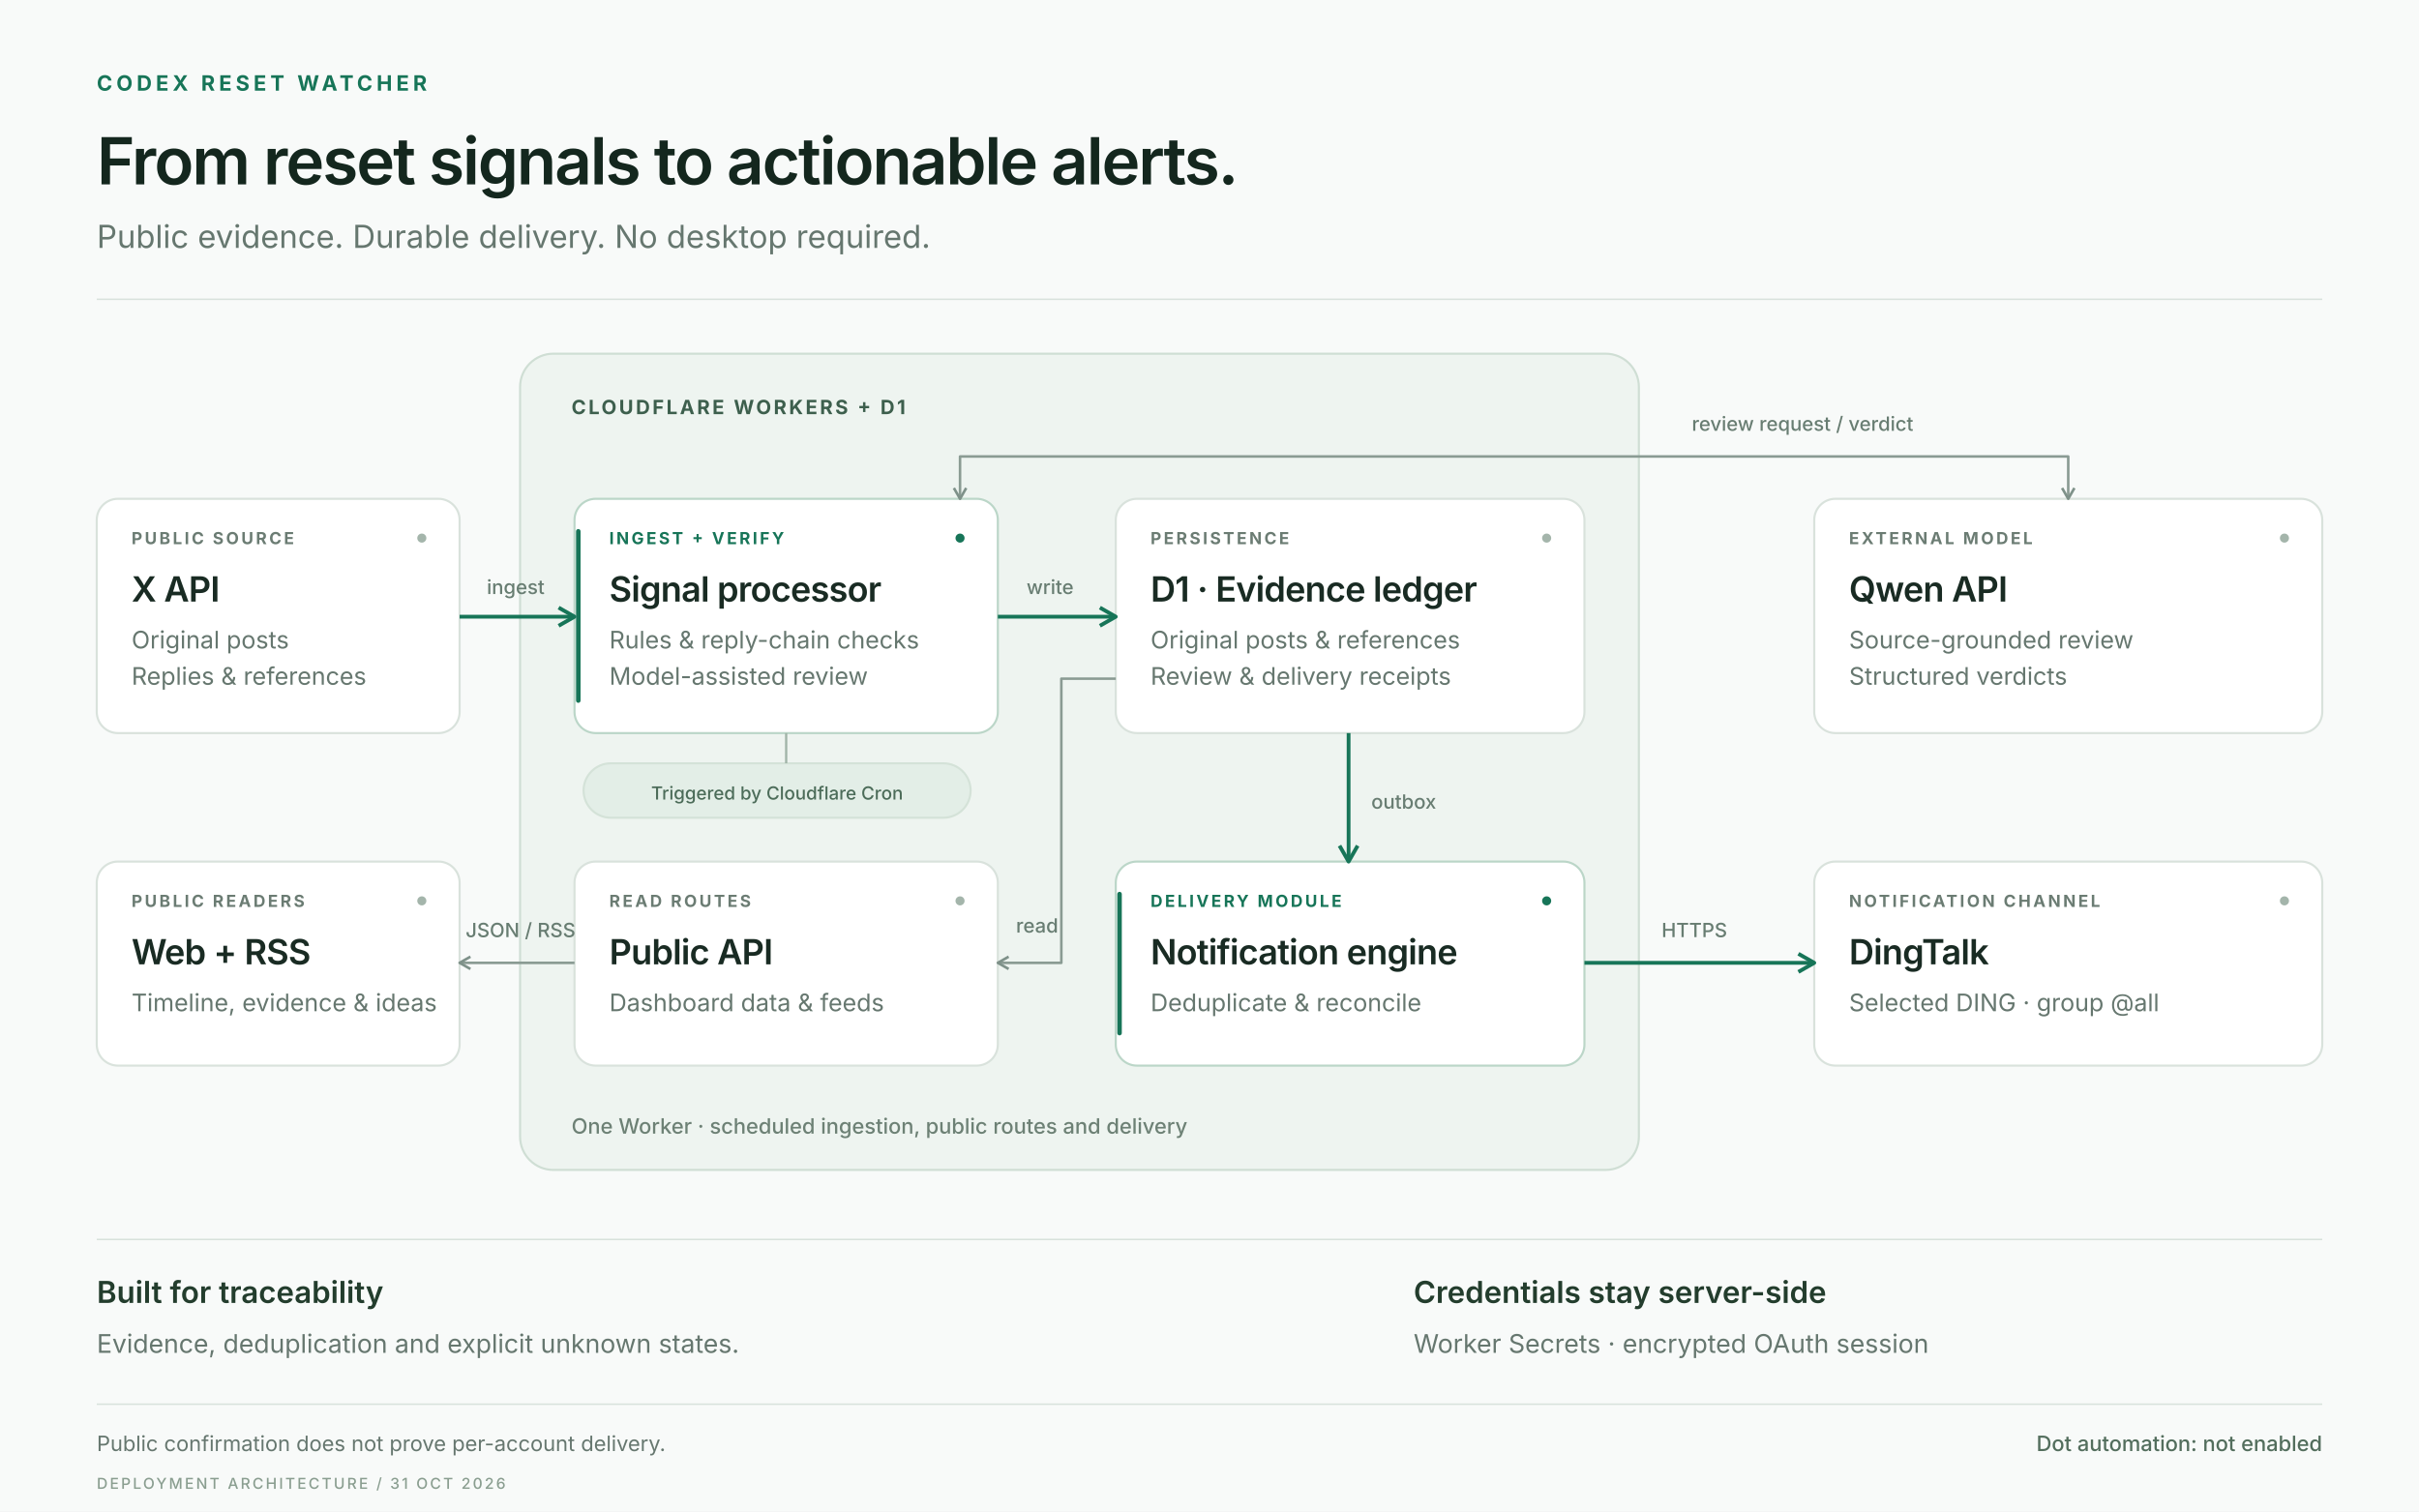
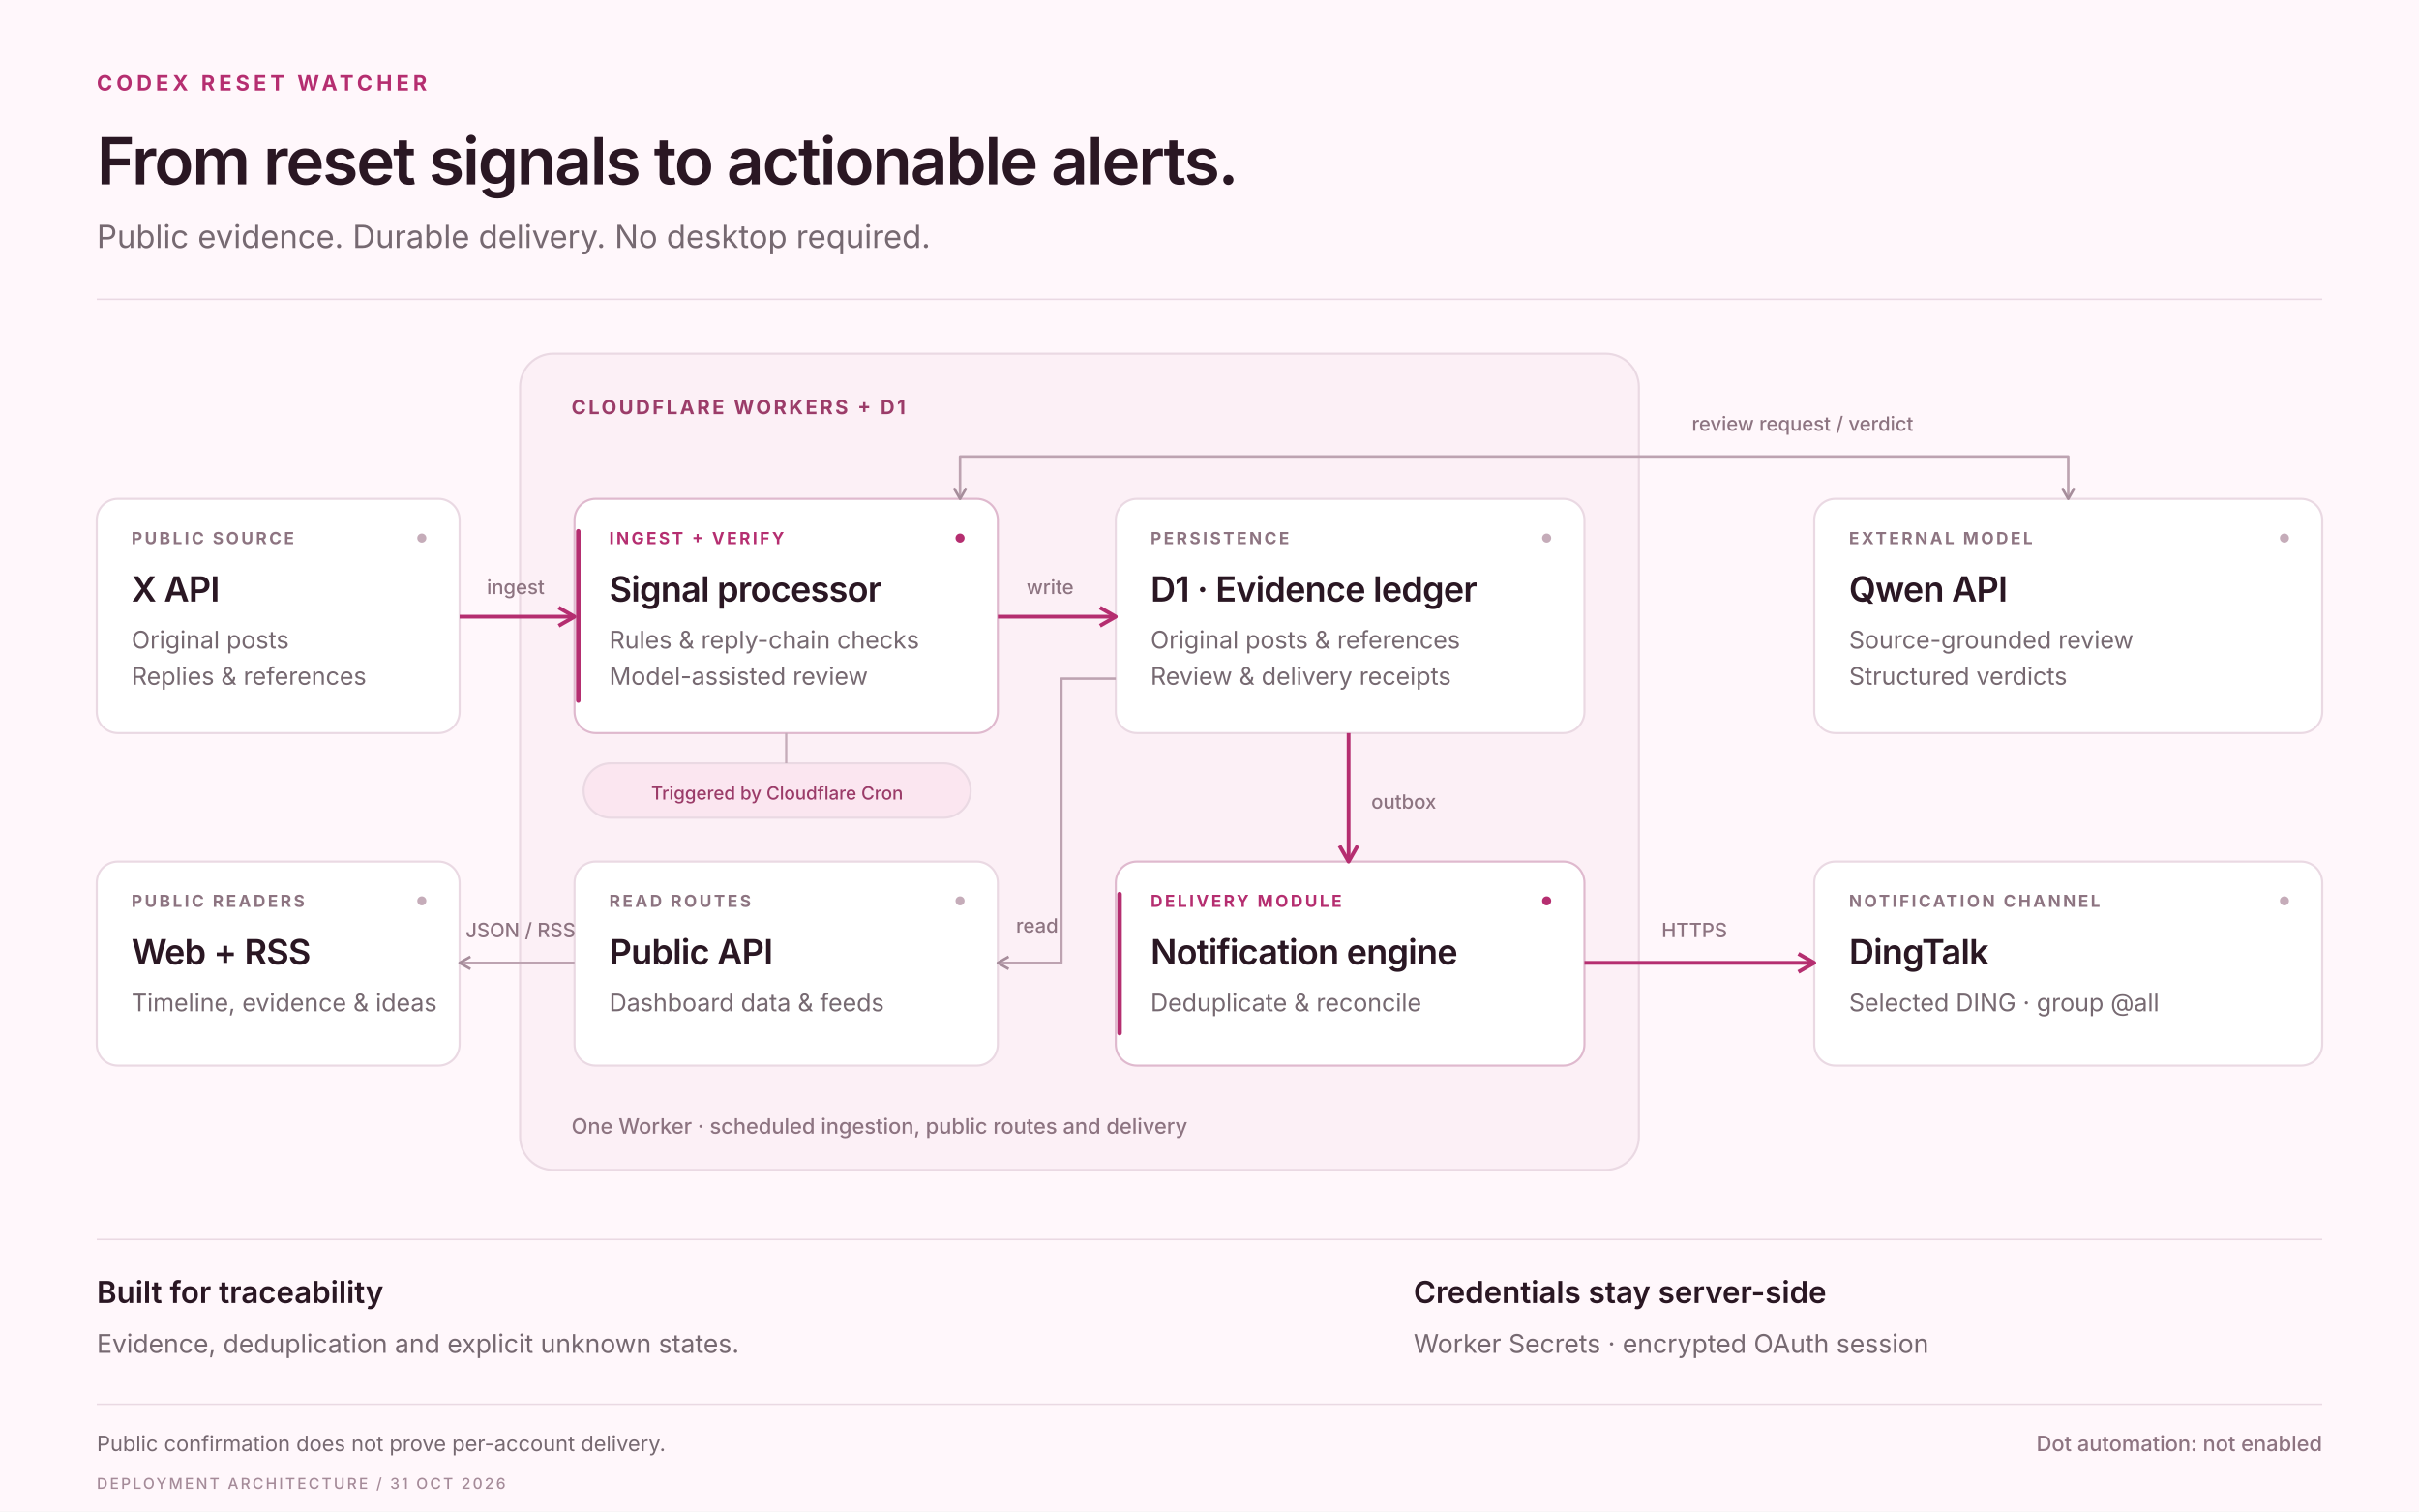
<svg xmlns="http://www.w3.org/2000/svg" width="1600" height="1000" viewBox="0 0 1600 1000" role="img" aria-labelledby="title desc">
  <defs>
    <marker id="arrow" viewBox="0 0 10 10" refX="8" refY="5" markerWidth="6" markerHeight="6" orient="auto-start-reverse">
-       <path d="M1 1L8 5L1 9" fill="none" stroke="#7e9189" stroke-width="1.7" stroke-linejoin="round" />
+       <path d="M1 1L8 5L1 9" fill="none" stroke="#a68d9b" stroke-width="1.7" stroke-linejoin="round" />
    </marker>
    <marker id="green" viewBox="0 0 10 10" refX="8" refY="5" markerWidth="6" markerHeight="6" orient="auto">
-       <path d="M1 1L8 5L1 9" fill="none" stroke="#177558" stroke-width="1.7" stroke-linejoin="round" />
+       <path d="M1 1L8 5L1 9" fill="none" stroke="#b52e70" stroke-width="1.7" stroke-linejoin="round" />
    </marker>
  </defs>
-   <rect width="1600" height="1000" fill="#f8faf9" />
+   <rect width="1600" height="1000" fill="#fff7fb" />
  <g font-family="Inter,-apple-system,BlinkMacSystemFont,Segoe UI,Arial,sans-serif">
-     <text x="64" y="60" font-size="14" fill="#177558" font-weight="650" letter-spacing="2.6">CODEX RESET WATCHER</text>
-     <text x="64" y="122" font-size="43" fill="#14271e" font-weight="620" letter-spacing="-1.2">From reset signals to actionable alerts.</text>
-     <text x="64" y="164" font-size="21" fill="#66776f" font-weight="400">Public evidence. Durable delivery. No desktop required.</text>
-     <line x1="64" y1="198" x2="1536" y2="198" stroke="#d8e2dc" />
-     <rect x="344" y="234" width="740" height="540" rx="22" fill="#eef4f0" stroke="#cfded4" stroke-width="1.4" />
-     <text x="378" y="274" font-size="13" fill="#3d5f4d" font-weight="650" letter-spacing="1.6">CLOUDFLARE WORKERS + D1</text>
-     <text x="378" y="750" font-size="14" fill="#6d8175" font-weight="450">One Worker · scheduled ingestion, public routes and delivery</text>
-     <rect x="64" y="330" width="240" height="155" rx="14" fill="#fff" stroke="#d9e2dc" stroke-width="1.4" />
-     <text x="87" y="360" font-size="11" fill="#6b7c73" font-weight="650" letter-spacing="1.6">PUBLIC SOURCE</text>
-     <text x="87" y="398" font-size="23" fill="#192b23" font-weight="600" letter-spacing="-.45">X API</text>
-     <text x="87" y="429" font-size="16" fill="#66776f" font-weight="400">Original posts</text>
-     <text x="87" y="453" font-size="16" fill="#66776f" font-weight="400">Replies &amp; references</text>
-     <circle cx="279" cy="356" r="3" fill="#a4b5ab" />
-     <rect x="380" y="330" width="280" height="155" rx="14" fill="#fff" stroke="#bbd6c8" stroke-width="1.4" />
-     <rect x="381" y="350" width="3" height="115" rx="1.5" fill="#177558" />
-     <text x="403" y="360" font-size="11" fill="#177558" font-weight="650" letter-spacing="1.6">INGEST + VERIFY</text>
-     <text x="403" y="398" font-size="23" fill="#192b23" font-weight="600" letter-spacing="-.45">Signal processor</text>
-     <text x="403" y="429" font-size="16" fill="#66776f" font-weight="400">Rules &amp; reply-chain checks</text>
-     <text x="403" y="453" font-size="16" fill="#66776f" font-weight="400">Model-assisted review</text>
-     <circle cx="635" cy="356" r="3" fill="#177558" />
-     <rect x="738" y="330" width="310" height="155" rx="14" fill="#fff" stroke="#d9e2dc" stroke-width="1.4" />
-     <text x="761" y="360" font-size="11" fill="#6b7c73" font-weight="650" letter-spacing="1.6">PERSISTENCE</text>
-     <text x="761" y="398" font-size="23" fill="#192b23" font-weight="600" letter-spacing="-.45">D1 · Evidence ledger</text>
-     <text x="761" y="429" font-size="16" fill="#66776f" font-weight="400">Original posts &amp; references</text>
-     <text x="761" y="453" font-size="16" fill="#66776f" font-weight="400">Review &amp; delivery receipts</text>
-     <circle cx="1023" cy="356" r="3" fill="#a4b5ab" />
-     <rect x="1200" y="330" width="336" height="155" rx="14" fill="#fff" stroke="#d9e2dc" stroke-width="1.4" />
-     <text x="1223" y="360" font-size="11" fill="#6b7c73" font-weight="650" letter-spacing="1.6">EXTERNAL MODEL</text>
-     <text x="1223" y="398" font-size="23" fill="#192b23" font-weight="600" letter-spacing="-.45">Qwen API</text>
-     <text x="1223" y="429" font-size="16" fill="#66776f" font-weight="400">Source-grounded review</text>
-     <text x="1223" y="453" font-size="16" fill="#66776f" font-weight="400">Structured verdicts</text>
-     <circle cx="1511" cy="356" r="3" fill="#a4b5ab" />
-     <rect x="64" y="570" width="240" height="135" rx="14" fill="#fff" stroke="#d9e2dc" stroke-width="1.4" />
-     <text x="87" y="600" font-size="11" fill="#6b7c73" font-weight="650" letter-spacing="1.6">PUBLIC READERS</text>
-     <text x="87" y="638" font-size="23" fill="#192b23" font-weight="600" letter-spacing="-.45">Web + RSS</text>
-     <text x="87" y="669" font-size="16" fill="#66776f" font-weight="400">Timeline, evidence &amp; ideas</text>
-     <circle cx="279" cy="596" r="3" fill="#a4b5ab" />
-     <rect x="380" y="570" width="280" height="135" rx="14" fill="#fff" stroke="#d9e2dc" stroke-width="1.4" />
-     <text x="403" y="600" font-size="11" fill="#6b7c73" font-weight="650" letter-spacing="1.6">READ ROUTES</text>
-     <text x="403" y="638" font-size="23" fill="#192b23" font-weight="600" letter-spacing="-.45">Public API</text>
-     <text x="403" y="669" font-size="16" fill="#66776f" font-weight="400">Dashboard data &amp; feeds</text>
-     <circle cx="635" cy="596" r="3" fill="#a4b5ab" />
-     <rect x="738" y="570" width="310" height="135" rx="14" fill="#fff" stroke="#bbd6c8" stroke-width="1.4" />
-     <rect x="739" y="590" width="3" height="95" rx="1.5" fill="#177558" />
-     <text x="761" y="600" font-size="11" fill="#177558" font-weight="650" letter-spacing="1.6">DELIVERY MODULE</text>
-     <text x="761" y="638" font-size="23" fill="#192b23" font-weight="600" letter-spacing="-.45">Notification engine</text>
-     <text x="761" y="669" font-size="16" fill="#66776f" font-weight="400">Deduplicate &amp; reconcile</text>
-     <circle cx="1023" cy="596" r="3" fill="#177558" />
-     <rect x="1200" y="570" width="336" height="135" rx="14" fill="#fff" stroke="#d9e2dc" stroke-width="1.4" />
-     <text x="1223" y="600" font-size="11" fill="#6b7c73" font-weight="650" letter-spacing="1.6">NOTIFICATION CHANNEL</text>
-     <text x="1223" y="638" font-size="23" fill="#192b23" font-weight="600" letter-spacing="-.45">DingTalk</text>
-     <text x="1223" y="669" font-size="16" fill="#66776f" font-weight="400">Selected DING · group @all</text>
-     <circle cx="1511" cy="596" r="3" fill="#a4b5ab" />
-     <path d="M304 408 H380" fill="none" stroke="#177558" stroke-width="2.5" stroke-linejoin="round" marker-end="url(#green)" />
-     <text x="322" y="393" font-size="13" fill="#687d72" font-weight="500">ingest</text>
-     <path d="M660 408 H738" fill="none" stroke="#177558" stroke-width="2.5" stroke-linejoin="round" marker-end="url(#green)" />
-     <text x="679" y="393" font-size="13" fill="#687d72" font-weight="500">write</text>
-     <path d="M892 485 V570" fill="none" stroke="#177558" stroke-width="2.5" stroke-linejoin="round" marker-end="url(#green)" />
-     <text x="907" y="535" font-size="13" fill="#687d72" font-weight="500">outbox</text>
-     <path d="M738 449 H702 V637 H660" fill="none" stroke="#8a9b93" stroke-width="1.7" stroke-linejoin="round" marker-end="url(#arrow)" />
-     <text x="672" y="617" font-size="13" fill="#687d72" font-weight="500">read</text>
-     <path d="M380 637 H304" fill="none" stroke="#8a9b93" stroke-width="1.7" stroke-linejoin="round" marker-end="url(#arrow)" />
-     <text x="308" y="620" font-size="13" fill="#687d72" font-weight="500">JSON / RSS</text>
-     <path d="M1048 637 H1200" fill="none" stroke="#177558" stroke-width="2.5" stroke-linejoin="round" marker-end="url(#green)" />
-     <text x="1099" y="620" font-size="13" fill="#687d72" font-weight="500">HTTPS</text>
-     <path d="M635 330 V302 H1368 V330" fill="none" stroke="#8a9b93" stroke-width="1.7" stroke-linejoin="round" marker-end="url(#arrow)" marker-start="url(#arrow)" />
-     <text x="1119" y="285" font-size="13" fill="#687d72" font-weight="500">review request / verdict</text>
-     <rect x="386" y="505" width="256" height="36" rx="18" fill="#e3eee7" stroke="#d4e2d8" stroke-width="1.4" />
-     <text x="514" y="529" font-size="12" fill="#4c6c59" font-weight="550" text-anchor="middle">Triggered by Cloudflare Cron</text>
-     <path d="M520 505 V485" stroke="#a0b4a7" fill="none" stroke-width="1.5" />
-     <line x1="64" y1="820" x2="1536" y2="820" stroke="#d8e2dc" />
-     <text x="64" y="862" font-size="20" fill="#233d2d" font-weight="600">Built for traceability</text>
-     <text x="64" y="895" font-size="17" fill="#66776f" font-weight="400">Evidence, deduplication and explicit unknown states.</text>
-     <text x="935" y="862" font-size="20" fill="#233d2d" font-weight="600">Credentials stay server-side</text>
-     <text x="935" y="895" font-size="17" fill="#66776f" font-weight="400">Worker Secrets · encrypted OAuth session</text>
-     <line x1="64" y1="929" x2="1536" y2="929" stroke="#d8e2dc" />
-     <text x="64" y="960" font-size="14" fill="#66776f" font-weight="400">Public confirmation does not prove per-account delivery.</text>
-     <text x="1536" y="960" font-size="14" fill="#536e5d" font-weight="500" text-anchor="end">Dot automation: not enabled</text>
-     <text x="64" y="985" font-size="10" fill="#8a9e90" font-weight="500" letter-spacing="1.4">DEPLOYMENT ARCHITECTURE  /  31 OCT 2026</text>
+     <text x="64" y="60" font-size="14" fill="#b52e70" font-weight="650" letter-spacing="2.6">CODEX RESET WATCHER</text>
+     <text x="64" y="122" font-size="43" fill="#2a1723" font-weight="620" letter-spacing="-1.2">From reset signals to actionable alerts.</text>
+     <text x="64" y="164" font-size="21" fill="#766971" font-weight="400">Public evidence. Durable delivery. No desktop required.</text>
+     <line x1="64" y1="198" x2="1536" y2="198" stroke="#ead9e3" />
+     <rect x="344" y="234" width="740" height="540" rx="22" fill="#fcf0f6" stroke="#ead9e3" stroke-width="1.4" />
+     <text x="378" y="274" font-size="13" fill="#9b3c69" font-weight="650" letter-spacing="1.6">CLOUDFLARE WORKERS + D1</text>
+     <text x="378" y="750" font-size="14" fill="#8d7481" font-weight="450">One Worker · scheduled ingestion, public routes and delivery</text>
+     <rect x="64" y="330" width="240" height="155" rx="14" fill="#fff" stroke="#ead9e3" stroke-width="1.4" />
+     <text x="87" y="360" font-size="11" fill="#8d7481" font-weight="650" letter-spacing="1.6">PUBLIC SOURCE</text>
+     <text x="87" y="398" font-size="23" fill="#2a1723" font-weight="600" letter-spacing="-.45">X API</text>
+     <text x="87" y="429" font-size="16" fill="#766971" font-weight="400">Original posts</text>
+     <text x="87" y="453" font-size="16" fill="#766971" font-weight="400">Replies &amp; references</text>
+     <circle cx="279" cy="356" r="3" fill="#c5acb9" />
+     <rect x="380" y="330" width="280" height="155" rx="14" fill="#fff" stroke="#dfb9ce" stroke-width="1.4" />
+     <rect x="381" y="350" width="3" height="115" rx="1.5" fill="#b52e70" />
+     <text x="403" y="360" font-size="11" fill="#b52e70" font-weight="650" letter-spacing="1.6">INGEST + VERIFY</text>
+     <text x="403" y="398" font-size="23" fill="#2a1723" font-weight="600" letter-spacing="-.45">Signal processor</text>
+     <text x="403" y="429" font-size="16" fill="#766971" font-weight="400">Rules &amp; reply-chain checks</text>
+     <text x="403" y="453" font-size="16" fill="#766971" font-weight="400">Model-assisted review</text>
+     <circle cx="635" cy="356" r="3" fill="#b52e70" />
+     <rect x="738" y="330" width="310" height="155" rx="14" fill="#fff" stroke="#ead9e3" stroke-width="1.4" />
+     <text x="761" y="360" font-size="11" fill="#8d7481" font-weight="650" letter-spacing="1.6">PERSISTENCE</text>
+     <text x="761" y="398" font-size="23" fill="#2a1723" font-weight="600" letter-spacing="-.45">D1 · Evidence ledger</text>
+     <text x="761" y="429" font-size="16" fill="#766971" font-weight="400">Original posts &amp; references</text>
+     <text x="761" y="453" font-size="16" fill="#766971" font-weight="400">Review &amp; delivery receipts</text>
+     <circle cx="1023" cy="356" r="3" fill="#c5acb9" />
+     <rect x="1200" y="330" width="336" height="155" rx="14" fill="#fff" stroke="#ead9e3" stroke-width="1.4" />
+     <text x="1223" y="360" font-size="11" fill="#8d7481" font-weight="650" letter-spacing="1.6">EXTERNAL MODEL</text>
+     <text x="1223" y="398" font-size="23" fill="#2a1723" font-weight="600" letter-spacing="-.45">Qwen API</text>
+     <text x="1223" y="429" font-size="16" fill="#766971" font-weight="400">Source-grounded review</text>
+     <text x="1223" y="453" font-size="16" fill="#766971" font-weight="400">Structured verdicts</text>
+     <circle cx="1511" cy="356" r="3" fill="#c5acb9" />
+     <rect x="64" y="570" width="240" height="135" rx="14" fill="#fff" stroke="#ead9e3" stroke-width="1.4" />
+     <text x="87" y="600" font-size="11" fill="#8d7481" font-weight="650" letter-spacing="1.6">PUBLIC READERS</text>
+     <text x="87" y="638" font-size="23" fill="#2a1723" font-weight="600" letter-spacing="-.45">Web + RSS</text>
+     <text x="87" y="669" font-size="16" fill="#766971" font-weight="400">Timeline, evidence &amp; ideas</text>
+     <circle cx="279" cy="596" r="3" fill="#c5acb9" />
+     <rect x="380" y="570" width="280" height="135" rx="14" fill="#fff" stroke="#ead9e3" stroke-width="1.4" />
+     <text x="403" y="600" font-size="11" fill="#8d7481" font-weight="650" letter-spacing="1.6">READ ROUTES</text>
+     <text x="403" y="638" font-size="23" fill="#2a1723" font-weight="600" letter-spacing="-.45">Public API</text>
+     <text x="403" y="669" font-size="16" fill="#766971" font-weight="400">Dashboard data &amp; feeds</text>
+     <circle cx="635" cy="596" r="3" fill="#c5acb9" />
+     <rect x="738" y="570" width="310" height="135" rx="14" fill="#fff" stroke="#dfb9ce" stroke-width="1.4" />
+     <rect x="739" y="590" width="3" height="95" rx="1.5" fill="#b52e70" />
+     <text x="761" y="600" font-size="11" fill="#b52e70" font-weight="650" letter-spacing="1.6">DELIVERY MODULE</text>
+     <text x="761" y="638" font-size="23" fill="#2a1723" font-weight="600" letter-spacing="-.45">Notification engine</text>
+     <text x="761" y="669" font-size="16" fill="#766971" font-weight="400">Deduplicate &amp; reconcile</text>
+     <circle cx="1023" cy="596" r="3" fill="#b52e70" />
+     <rect x="1200" y="570" width="336" height="135" rx="14" fill="#fff" stroke="#ead9e3" stroke-width="1.4" />
+     <text x="1223" y="600" font-size="11" fill="#8d7481" font-weight="650" letter-spacing="1.6">NOTIFICATION CHANNEL</text>
+     <text x="1223" y="638" font-size="23" fill="#2a1723" font-weight="600" letter-spacing="-.45">DingTalk</text>
+     <text x="1223" y="669" font-size="16" fill="#766971" font-weight="400">Selected DING · group @all</text>
+     <circle cx="1511" cy="596" r="3" fill="#c5acb9" />
+     <path d="M304 408 H380" fill="none" stroke="#b52e70" stroke-width="2.5" stroke-linejoin="round" marker-end="url(#green)" />
+     <text x="322" y="393" font-size="13" fill="#8d7481" font-weight="500">ingest</text>
+     <path d="M660 408 H738" fill="none" stroke="#b52e70" stroke-width="2.5" stroke-linejoin="round" marker-end="url(#green)" />
+     <text x="679" y="393" font-size="13" fill="#8d7481" font-weight="500">write</text>
+     <path d="M892 485 V570" fill="none" stroke="#b52e70" stroke-width="2.5" stroke-linejoin="round" marker-end="url(#green)" />
+     <text x="907" y="535" font-size="13" fill="#8d7481" font-weight="500">outbox</text>
+     <path d="M738 449 H702 V637 H660" fill="none" stroke="#bda3b1" stroke-width="1.7" stroke-linejoin="round" marker-end="url(#arrow)" />
+     <text x="672" y="617" font-size="13" fill="#8d7481" font-weight="500">read</text>
+     <path d="M380 637 H304" fill="none" stroke="#bda3b1" stroke-width="1.7" stroke-linejoin="round" marker-end="url(#arrow)" />
+     <text x="308" y="620" font-size="13" fill="#8d7481" font-weight="500">JSON / RSS</text>
+     <path d="M1048 637 H1200" fill="none" stroke="#b52e70" stroke-width="2.5" stroke-linejoin="round" marker-end="url(#green)" />
+     <text x="1099" y="620" font-size="13" fill="#8d7481" font-weight="500">HTTPS</text>
+     <path d="M635 330 V302 H1368 V330" fill="none" stroke="#bda3b1" stroke-width="1.7" stroke-linejoin="round" marker-end="url(#arrow)" marker-start="url(#arrow)" />
+     <text x="1119" y="285" font-size="13" fill="#8d7481" font-weight="500">review request / verdict</text>
+     <rect x="386" y="505" width="256" height="36" rx="18" fill="#fbe6f0" stroke="#ead9e3" stroke-width="1.4" />
+     <text x="514" y="529" font-size="12" fill="#9b3c69" font-weight="550" text-anchor="middle">Triggered by Cloudflare Cron</text>
+     <path d="M520 505 V485" stroke="#c5acb9" fill="none" stroke-width="1.5" />
+     <line x1="64" y1="820" x2="1536" y2="820" stroke="#ead9e3" />
+     <text x="64" y="862" font-size="20" fill="#2a1723" font-weight="600">Built for traceability</text>
+     <text x="64" y="895" font-size="17" fill="#766971" font-weight="400">Evidence, deduplication and explicit unknown states.</text>
+     <text x="935" y="862" font-size="20" fill="#2a1723" font-weight="600">Credentials stay server-side</text>
+     <text x="935" y="895" font-size="17" fill="#766971" font-weight="400">Worker Secrets · encrypted OAuth session</text>
+     <line x1="64" y1="929" x2="1536" y2="929" stroke="#ead9e3" />
+     <text x="64" y="960" font-size="14" fill="#766971" font-weight="400">Public confirmation does not prove per-account delivery.</text>
+     <text x="1536" y="960" font-size="14" fill="#8d7481" font-weight="500" text-anchor="end">Dot automation: not enabled</text>
+     <text x="64" y="985" font-size="10" fill="#a58b99" font-weight="500" letter-spacing="1.4">DEPLOYMENT ARCHITECTURE  /  31 OCT 2026</text>
  </g>
</svg>
